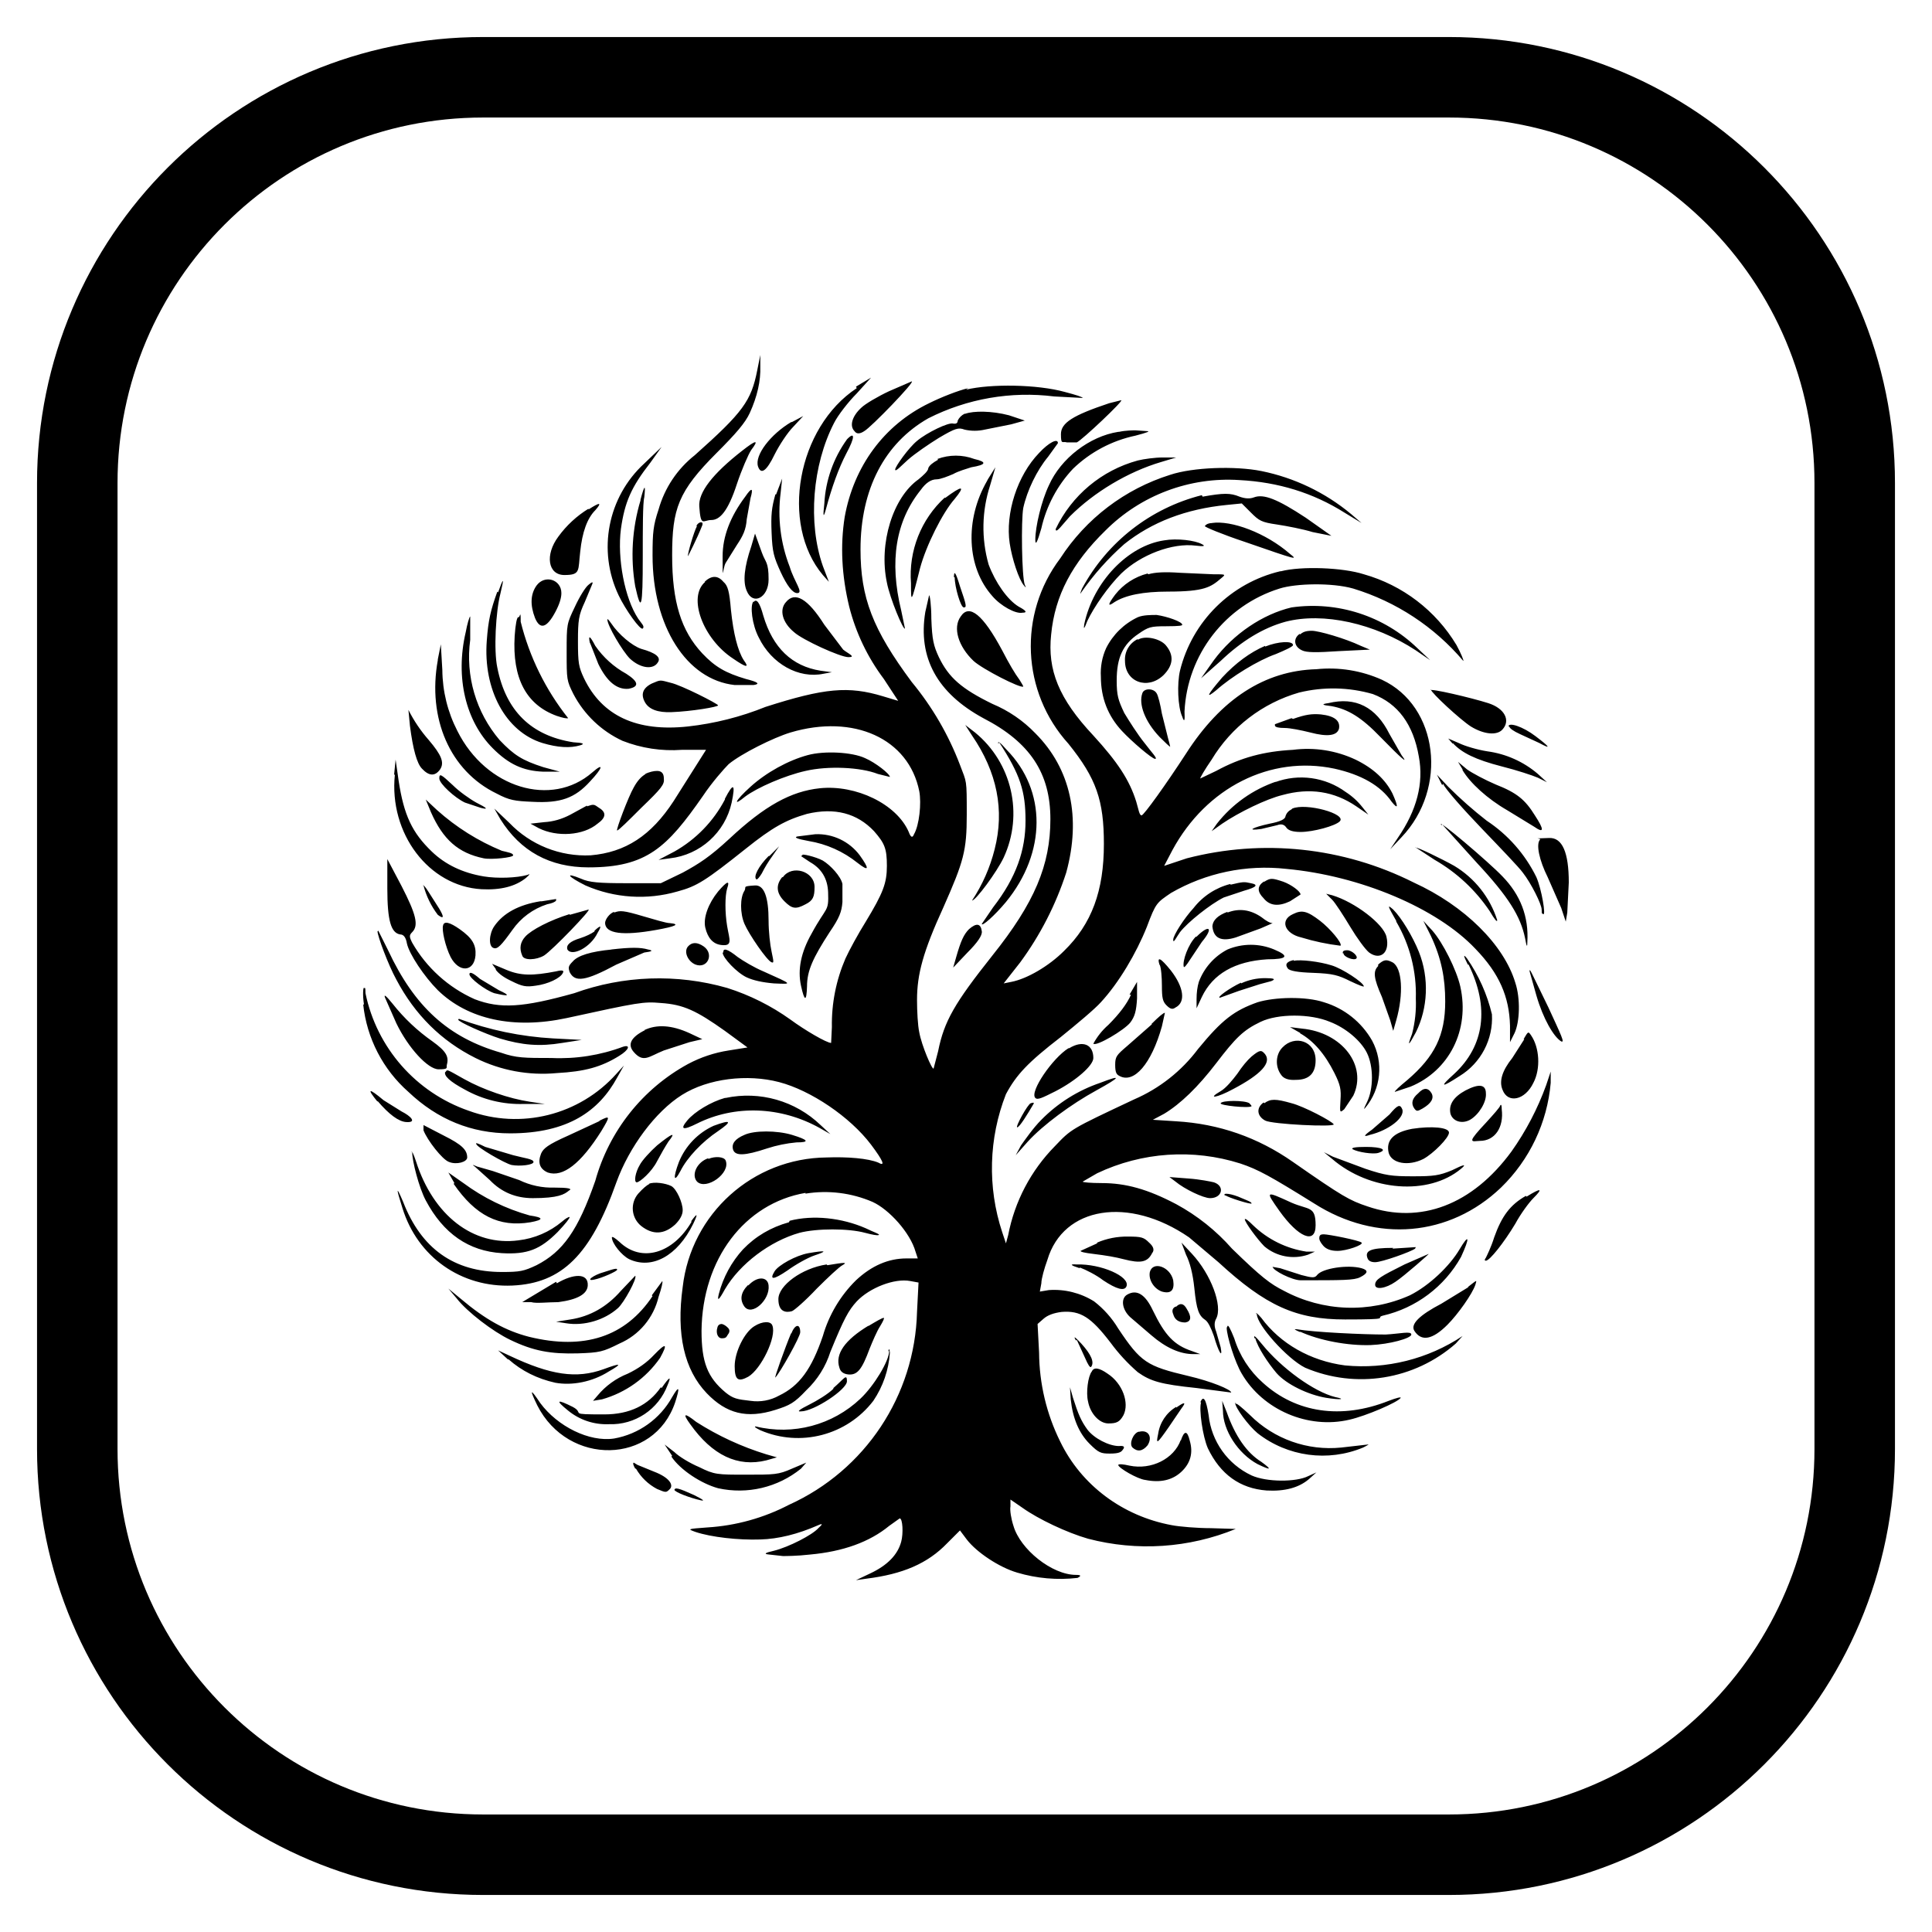
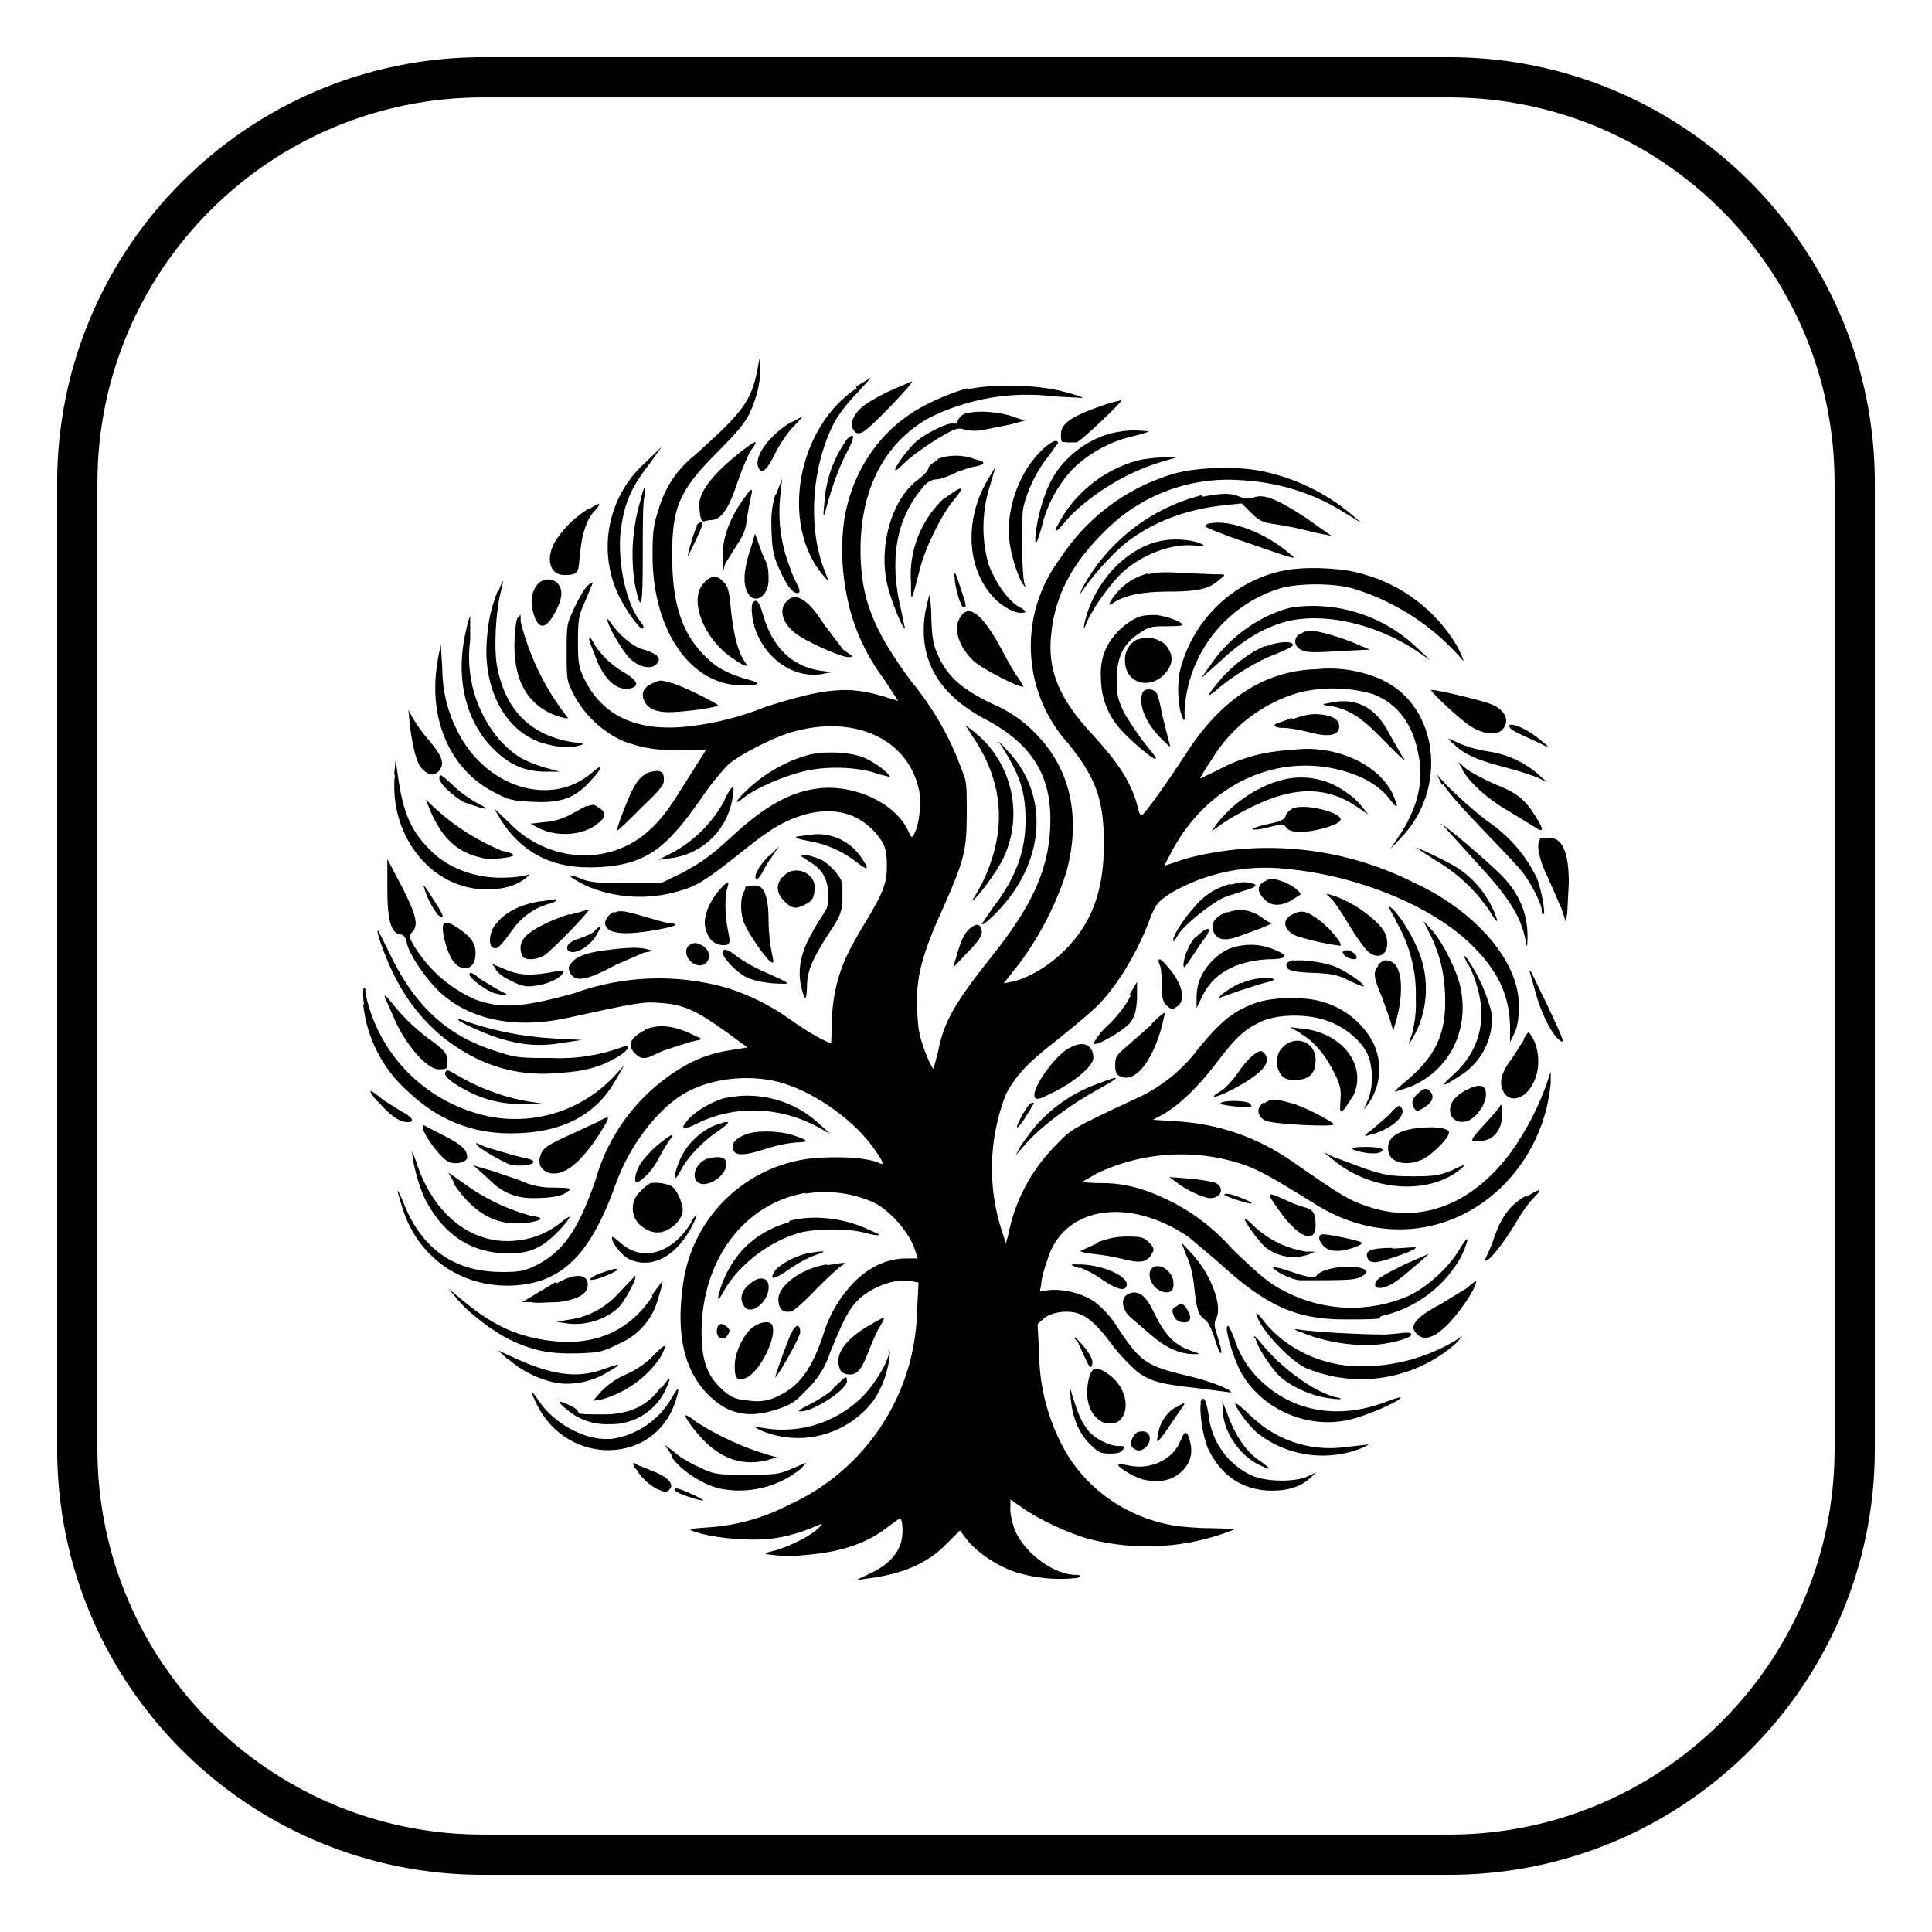
<svg xmlns="http://www.w3.org/2000/svg" viewBox="0 0 200 200" width="24" height="24" fill="currentColor">
-   <rect x="8" y="8" width="184" height="184" rx="42" fill="none" stroke="currentColor" stroke-width="1" vector-effect="non-scaling-stroke" />
+   <rect x="8" y="8" width="184" height="184" rx="42" fill="none" stroke="currentColor" stroke-width="0.5" vector-effect="non-scaling-stroke" />
  <g transform="translate(37.6 36.75) scale(0.78)">
    <path fill-rule="evenodd" d="M52.3 2c-.8 4.1-1.9 5.6-8.3 11.3a14 14 0 0 0-4.8 7.2c-.7 2.1-.8 3-.8 6.1 0 9.4 4.5 16.5 10.9 17.2h2.5q1.4-.2-1-.8c-2.7-.8-4.1-1.6-5.8-3.4-2.8-3-4-6.8-4-13s.8-8.5 5.9-13.6c2.6-2.6 3.8-4 4.4-5.3q1.5-3.3 1.4-6.2V0zm13.2 2.4c-7.9 5.2-10.2 18-4.5 24.8l.8.9L61 28c-2-5.7-1.4-13.4 1.5-19 .5-1 1.9-2.8 3-3.9L67.4 3l-2 1.2m4.4.6c-1.5.7-3.2 1.7-3.7 2.2-1.2 1.1-1.6 2.4-.9 3.1q.4.6 1.3 0c.9-.5 6.8-6.6 6.3-6.6zm10.5-.4c-1.3.3-3.6 1.2-5.2 2-6 2.9-10 8.4-11.2 15.1q-.9 5.7.6 11.9a27 27 0 0 0 4.6 9.6l1.9 2.9-2-.6c-4.6-1.4-7.8-1.1-15.6 1.4a39 39 0 0 1-10.3 2.6q-10.2 1.1-13.8-6.4c-.7-1.5-.8-2-.8-4.9 0-2.8.1-3.5.9-5.2l1-2.4q.2-.5-.5.1c-.4.3-1.2 1.6-1.8 2.9-1.1 2.3-1.1 2.3-1.1 6s0 3.8.9 5.6a14 14 0 0 0 6.5 6.2 18 18 0 0 0 7.9 1.2h3.2l-4.3 6.8c-3 4.6-6.4 6.8-11 7.2a14 14 0 0 1-10.8-4.3l-2-1.9.8 1.4q4 6.4 11.7 6.4c7.7 0 10.4-2.6 15.2-9.5 1.2-1.8 2.8-3.6 3.4-4.2 1.7-1.4 5.9-3.5 8.2-4.2 8.4-2.5 15.7.8 17.1 7.8.3 1.6 0 4.5-.7 5.7q-.3.8-.7-.3c-1.6-3.7-7-6.3-11.8-5.8-3.8.4-7.3 2.3-12 6.7-2.6 2.4-4 3.3-6.2 4.5l-2.9 1.4h-4.6c-3.6 0-4.9-.1-6-.6-2.2-.9-1.8-.3.6.9a18 18 0 0 0 12.2.8c2.6-.7 3.7-1.4 9.1-5.7 3.5-2.8 5.3-3.8 8.1-4.6q5.5-1.3 8.9 2.3c1.4 1.6 1.7 2.3 1.7 4.6s-.5 3.6-2.8 7.4c-1 1.6-2.2 3.8-2.7 4.9a22 22 0 0 0-1.8 9.1l-.1 2.1c-.6 0-3.5-1.7-5.4-3.1a30 30 0 0 0-8.4-4.2 33 33 0 0 0-20.3.7c-6.8 1.9-9.8 2.1-13.2.8A18 18 0 0 1 6.5 78c-.4-.8-.4-1 0-1.4.9-.9.5-2.4-1.4-6.1l-1.9-3.6v3.9c0 4.3.5 5.9 1.7 6.1q.7 0 .9 1.2c.3 1.4 2.3 4.4 4.1 6.2 4 3.9 10.1 5.2 17.1 3.7 9.6-2.1 10.2-2.2 12.5-2 3 .2 4.7 1 8.5 3.7l3 2.2-2.5.4a17 17 0 0 0-5.4 1.8 25.4 25.4 0 0 0-12.3 15.5c-2.3 6.6-4.3 9.4-7.8 11.2-1.7.8-2.2.9-4.6.9q-9.5 0-13.1-9.3-1.4-3.3-.1.8c2 6.5 7.8 10.6 14.6 10.3 6.6-.3 10.4-4.1 13.8-13.7 1.7-4.7 5.2-9.4 8.7-11.6s8.7-2.8 12.9-1.7 9.4 4.6 12.2 8.3q2.4 3.2 1 2.4c-1.4-.6-4.2-.8-6.9-.7a19.4 19.4 0 0 0-19.1 17.2q-1.3 9.4 3.2 14.1c2.6 2.7 5.3 3.4 9.1 2.2 1.9-.6 2.5-.9 4.1-2.6a12 12 0 0 0 3.2-5.1c1.8-4.4 2.4-5.5 3.5-6.7 1.7-1.8 5-3.1 7.1-2.7l1.1.2-.2 3.9a28.9 28.9 0 0 1-17 25.6 27 27 0 0 1-10.8 3c-2.7.2-2.7.2-1.6.6 2.1.7 5.7 1.1 8.6 1q3.6-.1 7.7-1.9.9-.4 0 .4c-.8.9-3.9 2.5-5.9 3q-1.8.4-.6.5l1.8.2c.3 0 1.9 0 3.6-.2q6.6-.6 10.5-3.8l1.4-1c.4 0 .5 2 .2 3.1q-.7 2.6-4.1 4.2l-1.9.9 1.4-.2c4.8-.6 8.1-2 10.7-4.7l1.7-1.7.9 1.2c1.3 1.7 4.3 3.7 6.7 4.4a20 20 0 0 0 8 .7q.8-.4-.2-.4c-3.2 0-7.4-3.4-8.3-6.5-.3-.9-.5-2.1-.4-2.6v-.9l1.6 1.1c2.1 1.5 5.9 3.3 8.7 4.1a31 31 0 0 0 19.6-1.3l-3.3-.1c-1.8 0-4.2-.2-5.2-.4-6.5-1.2-12-5.3-14.8-11.1a27 27 0 0 1-2.8-11.8l-.2-3.8.8-.7q.8-.7 2.4-.9c2.5-.2 3.9.7 6.5 4.1a24 24 0 0 0 3.6 3.9c1.7 1.2 3 1.6 7.8 2.1l4.6.6c0-.4-2.7-1.5-5.7-2.2-5.5-1.3-6.3-1.8-9.3-6.3a13 13 0 0 0-3.2-3.6 10 10 0 0 0-6-1.5l-1.2.2.2-1.1c0-.6.4-2 .8-3.1 2.1-7.1 10.8-8.5 18.8-3l3.9 3.3c6.3 5.8 10.3 7.6 16.8 7.6s3.9-.2 5-.5a16 16 0 0 0 10.4-7.8c1.2-2.6 1.1-3.2-.2-1s-4 4.8-6.6 6.1a19 19 0 0 1-16.7-.6c-1.8-.9-3-1.8-6.9-5.6a27 27 0 0 0-7.4-5.9c-3.8-2-6.7-2.8-9.9-2.8-1.4 0-2.6-.1-2.5-.2l1.9-1.1a26 26 0 0 1 19-1.3c2.4.8 4 1.7 9.8 5.3 8.3 5.3 18 4.4 24.8-2.1a22 22 0 0 0 6.6-13.9v-1.5l-.6 1.8a37 37 0 0 1-4.6 8.8c-5.2 7.1-12.1 9.7-19.1 7.3-2.4-.8-3.3-1.3-9.9-5.9q-7-4.9-15.5-5.4l-3.1-.2 1.5-.8q3.3-2 6.9-6.7c2.6-3.4 3.6-4.4 5.9-5.5s6.6-1.1 9.2 0c2.1.8 4.1 2.5 4.9 4.1.9 1.8.9 4.8 0 6.6q-.6 1.2-.2.7a8 8 0 0 0 .9-8.9 11 11 0 0 0-6.4-5.1c-2.4-.8-6.5-.7-8.8 0-3.1 1.1-4.7 2.3-7.9 6.2a21 21 0 0 1-8.5 6.7c-8.5 4-8.3 3.9-10.5 6.2a23 23 0 0 0-6.2 11.8l-.3 1.1-.5-1.5a27 27 0 0 1 .5-18.3c1.4-2.6 2.9-4.2 7.3-7.6 2.1-1.7 4.5-3.7 5.3-4.6 2.4-2.6 4.7-6.5 6.1-10 1.2-3.2 1.3-3.2 3.2-4.5a25 25 0 0 1 15.3-3.2c9.8.9 20 5.2 25.1 10.6 3.2 3.3 4.5 6.4 4.6 10.2v2.2l.6-1.2c.7-1.5.8-4.6.1-6.7-1.5-5-6.7-10.2-13.5-13.3a43 43 0 0 0-30.1-3.2l-3 1 1.1-2.1c4.5-8.3 13-12.6 21.5-10.8q5.4 1.2 7.6 4.4 1.3 1.6.1-1.1-1.4-2.8-4.9-4.5a15 15 0 0 0-8.3-1.3c-3.8.2-6.9 1-10.2 2.8l-2.1 1c-.1 0 .6-1.2 1.5-2.5a20 20 0 0 1 11.6-8.9 19 19 0 0 1 9.8.2q5 1.9 6.1 8.3 1 5.3-2.8 10.8l-1 1.5 1.5-1.6c6.2-6.5 4.9-17.4-2.6-20.9a17 17 0 0 0-8.7-1.4q-10.3.3-17.3 11.2c-2.6 4-5.6 8.2-5.9 8.2s-.4-.8-.7-1.8c-.9-2.9-2.5-5.3-5.7-8.8-4.6-4.9-6.1-8.7-5.6-13.4.5-5.2 2.8-9.5 7.2-13.8a23 23 0 0 1 17.8-6.7q7.7.4 13.9 4.3l2.3 1.4-1.4-1.2a27 27 0 0 0-11.9-5.7c-3.5-.7-9.1-.5-12.1.5A27 27 0 0 0 92.5 27a19.3 19.3 0 0 0 1.1 24.6c3.7 4.6 4.7 7.5 4.7 13.3 0 6.2-1.6 10.6-5.3 14.2-2 2-4.9 3.7-7 4.1l-1 .2 2.2-2.8a42 42 0 0 0 6.1-11.9c2-7.3.6-13.8-4.1-18.5a17 17 0 0 0-5.7-3.9c-4.1-2-5.8-3.5-7.1-6.2-.7-1.5-.9-2.3-1-5.1 0-1.8-.2-3.2-.3-3.1l-.5 2.2q-1.5 9.1 7.7 14.1c6.2 3.2 8.9 7.3 8.9 13.4s-2.1 11.1-7.7 18.1c-5 6.3-6.4 8.7-7.2 12.7l-.6 2.3c-.2.2-1.6-3.1-1.9-4.8-.2-.9-.3-2.8-.3-4.3 0-3.4.8-6.4 3.5-12.3 2.7-6.1 3.1-7.5 3.1-12.3s0-4.2-.9-6.6a39 39 0 0 0-6.4-11c-5.2-7-6.8-11.2-6.8-17.6 0-8 3.2-14.1 9-17.4a29 29 0 0 1 16.7-2.9l3.8.2q-.1-.2-2.4-.8c-3.6-1-9.8-1.1-13.1-.3m19 1.8C94.2 8 92.6 9 92.6 10.5s.2.9.8 1.1h1.3c.7-.3 6.3-5.6 5.9-5.6zM79.8 7.8a2 2 0 0 0-.9.9q0 .5-.6.4c-.6-.2-3.5 1.2-4.8 2.3-1.1.9-2.9 3.4-2.9 3.8s.8-.5 1.7-1.3 2.8-2.1 4.1-2.9c2.2-1.3 2.6-1.4 3.4-1.1a6 6 0 0 0 2.7 0l3.5-.7 1.8-.5-2.1-.7c-2.3-.6-4.7-.6-5.8-.2M56.8 8.9c-2.7 1.6-4.9 4.4-4.4 5.9q.6 1.7 2.2-1.6c.6-1.2 1.7-2.9 2.5-3.7l1.3-1.4-1.5.8m43.3 1.3c-3.8.6-7.6 3.5-9.2 7.1-1 2.1-1.8 5.5-1.8 7.2q0 1.3.8-1.5a17 17 0 0 1 4.2-7.9 17 17 0 0 1 8.3-4.4q2.3-.6 1.5-.6l-1.5-.1c-.3 0-1.3 0-2.2.2m-36.1 1a16 16 0 0 0-3 8.5q-.3 2.6.2.8 1.2-4.5 2.7-7.4c1.2-2.2 1.2-3.1 0-1.8m-13.8 1.4q-5.9 4.6-5.7 7.4c.2 2.8.5 1.8 1.6 1.8s2.2-1.1 3.4-4.8c.6-1.8 1.5-3.9 1.9-4.5q1.6-2.1-1.2.1m39.4.3c-2.9 3-4.5 8-3.9 12 .3 2 1.2 4.8 1.9 5.6q.4.5.1-.1c-.4-1.1-.5-8.5-.2-10.2.5-2.3 1.8-5 3.3-6.8l1.3-1.8c0-.7-1.2-.1-2.5 1.3m-52.4 1.4a15 15 0 0 0-3.4 17.5c.9 1.9 2.9 4.7 3.2 4.4s-.2-.7-.6-1.3c-1.8-2.7-2.8-8-2.3-11.9.5-3.6 1.4-5.6 3.9-8.8l1.5-2.1zm39-.5q-1.1.6-1.3 1.1c0 .4-.7 1-1.3 1.5-3.4 2.4-5.3 8.5-4.2 13.7.4 2.1 2.2 6.4 2.4 6.1l-.5-2.4Q69 24.1 74 17.9q1-1.4 2.1-1.4c.5 0 1.5-.4 2.2-.7.7-.4 1.8-.7 2.4-.9q3-.5.4-1.1a7 7 0 0 0-4.9 0m26.6.2a17 17 0 0 0-10.9 9.1c0 .7.9-.6 1.9-1.7 3.2-3.2 7.7-5.9 12.1-7.2l2-.6h-1.8c-1 0-2.5.2-3.3.4m-20 2.7c-3 5.2-2.7 11.5.7 15.3 1.1 1.3 3.1 2.4 4 2.2q1 0-.5-.8c-1.5-.9-3.1-3.2-4-5.6a18 18 0 0 1 .2-10.5l.7-2.4-1 1.6m-28.2 2c-.5 1.8-.6 2.7-.5 5.1.1 2.6.3 3.2 1.2 5.2q1.3 2.8 2.2 2.8c.9 0-.4-1.5-1-3.5a20 20 0 0 1-1.2-9.8l.2-1.9-.8 2.1m-18 .8a25 25 0 0 0-.7 11.4c.8 3.6 1 2.9 1-3.9 0-3.6 0-7.2.2-7.9q.3-2.7-.5.3m40.4-.3a14 14 0 0 0-4.5 11.4c0 2.6 0 2.8 1.2-2 .8-3 3-7.4 4.6-9.2q2.2-2.7-1.3-.1m-26.5-.2q-3 4-3 7.9c0 3.9 0 1.6.4.9l1.5-2.4c.8-1.2 1.2-2 1.3-3.4l.5-2.8q.6-2.1-.7-.2m60.6-.2A25 25 0 0 0 95.4 31q-.4 1-.1.5a36 36 0 0 1 5.7-6.4q5.5-4.4 13.6-5.2l2-.2 1.2 1.2c1.1 1.1 1.4 1.3 3.5 1.6 1.3.2 3.4.6 4.7 1l2.5.5-3.4-2.4c-3.8-2.5-5.6-3.2-6.9-2.7q-.8.3-1.9-.1c-1.2-.5-2.1-.5-4.9 0m-81.5 1.6a14 14 0 0 0-4 3.7c-1.8 2.4-1.4 5.1.8 5.1s1.8-.6 2.1-3.1q.4-3.9 2-5.5 1.4-1.6-.9-.1m14.4 2.2c-.4.7-1.3 3.8-1.2 4 0 0 1.2-2.3 1.9-4.1.2-.6-.5-.5-.8.1m68.5-.4q-.7 0-1 .4c-.1.1 2.3 1.1 5.3 2.1 7.2 2.5 7 2.4 6 1.6-3.2-2.8-7.8-4.5-10.4-4.1m-61.1 3.1q-1.4 4.1-.6 5.9c.8 2 2.9.9 2.9-1.5s-.4-2.2-.9-3.6l-.9-2.5zm54.8-.8c-4.8.7-9.4 5.5-10.6 11.1q-.2 1.2.4-.4c.9-1.9 2.8-4.6 4.5-6.3 2.6-2.5 6.8-4.1 9.9-3.7q1.6.2.8-.2c-.9-.5-3.3-.8-5-.5m15.4 4.1a18 18 0 0 0-13.3 13.2c-.4 1.7-.3 4.8.3 6.1q.4 1.2.3-.7A18 18 0 0 1 121.6 31c2.2-.7 7-.8 9.8 0a31 31 0 0 1 14.6 9.6c.1 0-.3-1-.9-2.1a21 21 0 0 0-12.3-9.4c-2.8-.9-8.3-1.1-11-.4m-43.3.8c0 1.3.8 4 1.2 4s.4-.2-.5-2.8c-.6-2-.8-2.1-.8-1.2m25.7-.5a8 8 0 0 0-4.3 2.8q-1.5 2-.1 1 2.2-1.4 7.1-1.4c4.9 0 5.7-.6 7.1-1.8.6-.5.6-.5-1.1-.5l-4.5-.2q-2.8-.2-4.1.2m-58.8 1c-2.4 2-.3 7.6 3.7 10.2q2.6 1.8 1.4.2-1.2-1.9-1.7-6.7c-.2-2.4-.4-3.2-1-3.7q-1.1-1.3-2.5 0m-27.5 1.3c-.9 2.5-1.2 3.8-1.4 6.5-.5 6.5 2.5 12.1 7.4 13.6q3 .9 5 .3 1-.3-.9-.4-8.4-1.3-10.1-9.9c-.5-2.3-.2-7.5.4-9.8q.8-3.3-.3-.2m5.1-.9q-1.2 1.7-.2 4.3 1 2.4 2.7-.8.8-1.5.8-2.5c0-1.8-2.2-2.5-3.3-1m33.1 2.2c-.9 1-.5 2.7 1.1 4 1.1 1 6.1 3.3 7.2 3.3s-.1-.5-.7-1l-2.5-3.3q-3.3-5.2-5.1-3m-4.3-.1c-.5.5-.2 3.1.7 4.8 1.7 3.5 5.3 5.5 8.6 4.8l1.1-.2-1.5-.2q-5.7-.9-7.6-7.3-.7-2.6-1.3-1.8m71.4.7c-3.8.9-7.7 3.5-10.3 7l-1.7 2.4 2.6-2.3q4.2-4 8.6-5.2c5-1.3 11.8.2 17.3 3.8l1.9 1.3-1.7-1.6a20 20 0 0 0-16.7-5.4m-43.9 1.2c-1.1 1.5-.3 4 1.7 5.9 1.2 1.1 6.3 3.7 6.6 3.4q0-.1-.5-.9-.9-1.2-2.3-3.9-3.8-7.1-5.5-4.5m23.5.1a9 9 0 0 0-4.2 4.1 8 8 0 0 0-.7 3.8q0 4.2 2.8 7.2c1.3 1.4 4 3.7 4.4 3.7s-.5-.9-1.4-2.1c-.9-1.1-2.1-3-2.7-4-.8-1.7-1-2.3-1-4.3 0-3 .8-4.8 2.9-6.2 1.3-.9 1.6-1 3.6-1s2.2-.1 2.2-.2c0-.4-2-1.1-3.4-1.3-.7 0-1.8 0-2.5.3m-89.2 2c-1.4 6 0 11.8 3.6 15.4 2.1 2.1 4 3 6.7 3.1h2.2l-2.2-.6c-2.8-.9-3.9-1.6-5.8-3.6a17 17 0 0 1-3.9-13.3v-3.1c-.1 0-.4 1-.6 2.1m6.5.5q-.5 8.4 5.6 10.6 1.2.4 1.5.3a33.6 33.6 0 0 1-6.3-12.8c0-1.8-.1-.5-.3-.6s-.4 1-.5 2.5m12.3-2.2c0 .8 2 4.2 3 5.2 1.4 1.3 3.1 1.5 3.7.5q.7-1-2.2-1.8c-1.2-.4-3-1.9-4-3.4q-.5-.7-.5-.5m91.9 1.9c-.9.6-.8 1.7.3 2.2.6.3 1.9.3 4.9.1l4.1-.2-1.2-.5c-2.1-1-5.6-2-6.5-2s-1.2.2-1.6.5m-94.2 1.1 1.1 2.8q1.7 3.5 4 3.3 2.2-.4-.3-2a12 12 0 0 1-4.1-3.7q-1.1-2.1-.7-.3m72.7-.6a3 3 0 0 0-1.7 2.9c0 2.8 3 3.9 5.1 1.9q2-2 .3-4c-.8-.9-2.8-1.3-3.7-.7m16.9.8q-3 1.3-5.7 4.2-3 3.5-.8 1.7c2-1.8 5.6-4 7.9-4.8 1.2-.5 2.3-1 2.3-1.2 0-.6-2-.5-3.7.2M9.9 40.5c-1.4 7.7 1.6 14.7 7.8 17.7 1.7.9 2.4 1 4.8 1.1 3.7.2 5.6-.5 7.6-2.7 1.7-1.8 1.9-2.6.3-1.2-5.4 4.7-14.1 2.1-17.9-5.5a18 18 0 0 1-2-8.1l-.2-3.4-.4 2m28.4 3.2q-1.8.9-.9 2.5.8 1.4 3.5 1.3c2.7-.1 6.2-.7 6.2-.9s-4.9-2.7-6.3-3c-1.5-.4-1.3-.4-2.5.1m103.4.8c0 .4 3.9 4 5.3 4.9 1.8 1.1 3.5 1.2 4.2.4 1.1-1.2.3-2.8-1.9-3.5s-7.7-2-7.7-1.7m-38.2.4c-.5 1.4.3 3.7 2.3 5.8q1.2 1.2 1.4 1.3 0-.1-.3-1.2l-.8-3.2c-.2-1.2-.5-2.4-.7-2.7-.4-.7-1.7-.7-1.9 0m24.7 1.3q-1.5.2.4.4c2.2.4 4 1.5 6.5 4.1q4.3 4.4 2.8 2.4l-1.6-2.8q-2.7-5.4-8.1-4.1m-121.9 3q.6 4.7 1.6 5.7 1.4 1.5 2.4.1c.6-.9.2-1.9-1.5-3.9a19 19 0 0 1-2.7-4zm117-1-2.2.8v.2q.1.3 1.3.3c.7 0 2.2.3 3.4.6q3.4.9 3.8-.5.3-1.6-2.4-1.9c-1.2-.1-2 0-3.7.6m28.7 1q.1.4 1.4 1l2.6 1.2q2.4 1.3-.5-.9c-1.7-1.3-3.6-1.9-3.6-1.3m-71.2 1.2q5 7.3 3 15.1a22 22 0 0 1-3 6.8c.5 0 3.3-3.8 4.2-5.7a13.9 13.9 0 0 0-3.8-16.6l-1.3-1zm3.6.9c2.8 4.3 3.5 6.5 3.5 10.4s-1.2 7.5-4.3 11.5l-1.5 2.2c0 .4 1.7-1.1 3.2-2.9 5.4-6.6 5.4-14.8.1-20.2q-1.3-1.5-1.1-.8m60.3-.1c1.2 1.3 3 2.2 6.5 3.1 2 .5 4.1 1.2 4.8 1.5l1.2.6-1.2-1.1a13 13 0 0 0-6.7-3c-1.3-.2-3-.7-3.8-1.1l-1.4-.6.6.7M59 53.1c-2.6.7-5.5 2.3-7.6 4.2s-2.4 2.7-.7 1.3c1.6-1.2 5.3-2.8 8-3.4 3-.7 7.3-.5 9.6.4l1.6.4c0-.4-1.9-1.9-3.3-2.5-1.7-.8-5.4-1-7.6-.4M4.2 55.7c-.8 7.8 4.5 14.8 11.5 15.2q3.8.2 5.9-1.5.8-.7.2-.4c-1.4.4-4 .5-5.8.2q-4.2-.7-6.9-3.3c-2.6-2.5-3.7-4.8-4.4-9.4l-.4-2.8-.2 2m141.8-.6c1 1.7 3.3 3.8 5.9 5.3l3.6 2.2q2 1.4.1-1.5c-1.3-2.1-2.4-3-5.2-4.1-1.4-.6-3.1-1.5-3.8-2l-1.2-1 .6 1m-108.4.6q-.9.5-1.6 1.8c-.7 1.2-2.4 5.7-2.2 5.7s1.5-1.3 3.2-3c2.7-2.6 3.1-3.1 3-3.9q0-1-.9-1-.7 0-1.6.4m-27.3.6c0 .7 2.1 2.6 3.4 3.2l2.1.7q1.6.4-.6-.7c-.9-.5-2.3-1.5-3.1-2.3-1.6-1.5-1.8-1.6-1.8-.9m133.2.7c.4.8 2.7 3.4 5.2 6 2.4 2.5 4.9 5.1 5.4 5.8 1.1 1.4 2.5 4.2 2.5 4.9s.1.5.2.6c.4.3-.2-3.3-.9-4.9a19 19 0 0 0-6.6-7.5 56 56 0 0 1-5.1-4.5l-1.5-1.6.7 1.4m-22-.5a17 17 0 0 0-7.9 5.6l-.7 1 1.4-1c2.2-1.5 5.9-3.3 8-3.8q5.4-1.5 9.8 1.5l1.6 1.1-.8-1a9 9 0 0 0-2.2-2 10 10 0 0 0-9.4-1.3M48 59a17 17 0 0 1-6.7 6.9L39.2 67l1.5-.2a9.5 9.5 0 0 0 8.2-7.4q.8-3.8-.9-.5M9 60.7c1.6 3.6 3.6 5.4 7 6.1 1 .2 3.9-.1 3.9-.4s-.7-.4-1.5-.6a30 30 0 0 1-8.6-5.4L8.3 59zm20.7-.9L27.5 61q-1.7.9-3.5 1l-1.8.2 1.1.6c2.4 1.2 5.9 1 7.8-.6q1.7-1.2.2-2.1c-.7-.5-.7-.5-1.6-.2m93.5.4q-.6.3-.8.9 0 .6-2.1 1c-2.3.5-3.2 1-1.1.7l2.1-.5q.8-.3 1.2.3t1.9.6c1.7 0 4.6-.8 5.2-1.4 1-1-4.5-2.5-6.3-1.7m19.9 2.1 4.6 5.1c4.2 4.5 5.8 7.1 6.4 10q.3 1.7.3.5.3-5-3.3-8.7c-1.8-1.9-9-8-8.1-6.8m-85.5 1.5q-.7.2 1.5.6a14 14 0 0 1 6.5 2.9q2.3 1.8.3-1a7 7 0 0 0-5.9-2.8zm98.6.4c-.6.6-.1 2.8 1 5l1.8 4.1.6 1.8.2-1.2.2-4q0-6-2.6-5.9c-2.6.1-1.1 0-1.2.2M53.8 66.5c-1.3 1.3-2.1 2.8-1.6 3.1q.2 0 .7-.8.6-1.2 1.4-2.3l.9-1.3-1.3 1.3m85.7-1.2 2.6 1.7a22 22 0 0 1 7.3 6.8q1 1.7 1 1.2a13 13 0 0 0-5.7-7.2c-1.6-.9-5.1-2.6-5.1-2.4m-81.6 1.1 1.2.8q2.3 1.3 2.4 4c.1 2.7-.2 1.8-2.2 5.5q-2.1 3.7-1.4 6.9t.8.1c0-2.1.8-3.8 3-7.2 1.3-1.9 1.6-2.7 1.7-4v-2.4c-.2-1-1.6-2.5-2.6-3.1-.9-.5-3-1-2.7-.7m-2.7 2.9q-1.3 1.6.3 3.2c1 1 1.5 1.1 2.8.4 1-.5 1.2-1 1.2-2.3 0-2.1-3-3-4.2-1.3m63.8.6q-1.3.9 0 2.2 1.2 1.5 3.5.4l1.4-.9c0-.4-1.2-1.3-2.3-1.7-1.5-.5-1.7-.5-2.5 0m-4.5.3a9 9 0 0 0-4.9 3.2c-1.2 1.3-2.7 3.6-2.7 4.2s.4-.3.9-1c1-1.3 4-3.7 5.8-4.6l2.7-.9q2.5-.7.9-1c-.9-.2-1-.2-2.7.2M8 70.4a11 11 0 0 0 1.9 3.9q1.2.9.2-.8l-1.4-2.2q-.7-1.1-.8-.9m39.2.8c-1.3 1.6-2 3.5-1.7 4.8q.5 2.1 2.1 2.3c1.6.2 1.1-.7.8-2.5s-.3-4 0-5q.6-1.7-1.2.4m3.5-.1c-.6.9-.6 3 0 4.4s3 4.9 3.6 5.1c.3.1.3 0 0-1.4-.2-.9-.4-2.7-.4-4.1q0-4.8-1.8-4.7c-1.8.1-1.1.2-1.4.7m78 1.2c.4.4 1.5 2.1 2.4 3.6s2 3 2.5 3.4c1.5 1.1 2.8 0 2.3-2.1-.4-1.7-4.2-4.6-7.2-5.5l-.8-.2zm-105.1.2q-4.3.7-6.1 3.3c-.7 1-.8 2.7-.1 2.9.5.2 1-.3 2.5-2.4a9 9 0 0 1 4.6-3.4q1-.2 1.2-.5v-.2l-1.9.3m113.4 2.7a19 19 0 0 1 2.6 10.2 16 16 0 0 1-.5 4.7q-1 2.6.5-.2c1.6-3.2 1.8-7.2.4-10.7-.8-2-2.3-4.5-3.4-5.6-.8-.7-.8-.6.4 1.5m-109.7-.9c-2.6.8-5.1 2.1-5.9 3q-1 1.1-.4 2.5c.2.7 1.9.6 2.9 0 1.1-.7 6.4-6.2 5.9-6.1l-2.5.7m87.3-.4q-1.9.7-2 1.9.2 2.4 3.1 1.5l3.3-1.2 1.6-.7q-.5 0-1.5-.8-2.2-1.5-4.5-.6m-81.4-.1c-.6.2-1.2 1-1.2 1.5q.1 2.1 6.8.9 3.9-.7 1.8-.9c-.5 0-2.1-.5-3.5-.9-2.7-.8-3.1-.8-3.9-.5m90.1.2c-1.8.8-1.1 2.6 1.1 3.1a30 30 0 0 0 5.2 1.1c.3-.3-1.4-2.3-2.7-3.3-1.7-1.3-2.4-1.5-3.6-.9M10.6 75.7c-.2.6.3 2.8 1 4.2 1.1 2.1 3.1 2 3.3-.2.1-1.4-.4-2.3-2.1-3.5q-2-1.4-2.2-.5m131.1 1.4c1.4 3 1.9 5.6 1.9 8.7 0 4.5-1.4 7.3-5 10.4q-1.7 1.4-1.7 1.6l2.1-.7c5.1-2.1 7.9-7.5 6.6-13.3-.5-2.2-2.3-5.8-3.7-7.4l-1.2-1.3zm-61.3-.9c-.7.7-1.1 1.6-1.7 3.7l-.4 1.4 1.9-2q2-2 1.9-2.8-.2-1.6-1.7-.3m-49.7.3q-.7.5-1.9.9-2 .6-1.7 1.5c.6 1 3.1-.3 4-2.2q.9-1.5-.4-.3m79.8.8c-1 1-1.8 3.2-1.6 4q.1.2.8-.9l1.6-2.4c1.6-1.9 1-2.4-.7-.7M1.9 76.5c0 .6 1.4 4.4 2.5 6.4q3.7 7 10.5 10.4a20 20 0 0 0 10.8 2c3.7-.2 5.9-.8 8.3-2.3 1.3-.8 1.5-1.5.5-1.2a24 24 0 0 1-9.5 1.5c-3.6 0-4.7 0-6.7-.7-7-2-11.5-6.1-15-13.6L2 76.4m41.1 2.1c-.6.7 0 2 1 2.4 1.6.6 2.5-1.4 1.1-2.4q-1.3-.9-2.1 0m71.6.4a8 8 0 0 0-3.8 4.3q-.3 1-.3 2.3v1.2l.7-1.5q2.2-4.6 8.7-5 4 0 .9-1.3a8 8 0 0 0-6.2 0m-81.7 0q-4.2.4-5.2 1.6c-.6.6-.6.8-.4 1.4.7 1.4 2.1 1.2 6.2-1l3.7-1.6q1.6-.2.5-.4c-1-.3-2.3-.3-4.9 0m14.8.4c0 .7 1.9 2.7 3.2 3.3q1.3.6 3.6.8c2.5.1 2.6.2-1.4-1.6-1.2-.5-2.7-1.4-3.4-1.9q-2-1.6-1.9-.6m82.3.1c0 .5 1.4 1 1.7.7s-.6-1.1-1.2-1.1-.6.2-.6.4m16.7 1.5c2.8 5.7 2.1 10.8-1.9 14.5q-3 2.7.7.3a9 9 0 0 0 4.3-8.2 22 22 0 0 0-3.3-7.4q-.8-1 .1.8m-40.9 0c.2.4.3 1.7.3 2.8 0 1.6.1 2.1.6 2.6s.8.6 1.2.3c1.4-.7 1.1-2.7-.6-4.9q-2.1-2.6-1.5-.7m17.8-.7q-1.4.3-.8 1.1.3.5 3.4.6c2.6.1 3.3.3 4.9 1.1q1.7.8 1.8.7c0-.5-2.9-2.4-4.3-2.8-1.6-.5-4.1-.8-5-.6m11.2.7c-.7.7-.6 1.6.5 4.1l1.1 3.1.4 1.4.4-1.4c1-3.5.8-7-.5-7.7-.8-.4-1.1-.4-1.9.3m-117.1.7q.6.8 2.1 1.5c1.4.7 1.9.8 3.2.6 1.6-.2 3.3-1 3.6-1.7q.3-.5-.9-.2c-3.1.6-4.7.6-6.6-.2l-1.9-.8.5.7m137.2.3.9 3.2c.9 3.1 2.3 5.5 3.3 6.1.5.2 0-.8-1.7-4.5-2.4-4.9-2.5-5.3-2.5-4.8m-140.7.4c0 .5 2.1 2.1 3.3 2.5q3 .7.6-.4l-2.5-1.5q-1.5-1.3-1.4-.5m102.4 1c-1.5.7-3.3 2-2.8 2l2.5-.9 2.8-.9 1.5-.4q1-.4-.8-.4-1.7 0-3.2.7m-14.6 1.5q-.8 1.8-3 4a9 9 0 0 0-2 2.5c.4.4 4.1-1.8 4.9-2.8.6-.8.8-1.5.9-3.2v-2.2l-1 1.7M0 86.2a18 18 0 0 0 6 11.6q5.8 5.5 13.5 5.5c7.7 0 11.8-3 14.2-7.4l.9-1.6-1 1.1a18 18 0 0 1-19.6 4.9A21 21 0 0 1 .3 84.7c0-1-.1-.6-.2-.7s-.2.9 0 2.2m2.8-.9 1.5 3.4C6 92 8.6 94.8 10 94.8s1-.2 1.1-.6c.3-1.1-.1-1.8-1.9-3.1a25 25 0 0 1-5.3-5q-1.3-1.6-1-.8m101.8 3.5-3.3 2.9c-1.4 1.2-1.6 1.4-1.6 2.5s.2 1.3.6 1.5c1.9 1 4.2-1.6 5.6-6.6l.4-1.8q-.3 0-1.8 1.5m-92-.6c0 .3 3.6 1.9 5.5 2.5 3 .9 5.3 1.1 8.3.6l2.6-.4-3.8-.2a43 43 0 0 1-12.5-2.6m24.7 1.5q-2.8 1.4-1.5 2.9c1.3 1.5 2 .6 4-.2l3.4-1.1 1.7-.4-1.7-.8q-3.5-1.6-6-.4m87 .4q2.7 1.5 4.6 5.3c.8 1.6.9 2.2.8 3.6-.1 1.7-.1 1.7.5 1.2l1.2-1.8c1.9-4-1.5-8.4-6.8-8.9l-1.6-.2 1.4.8m29.7.8-1.6 2.5q-2 2.5-1.3 4.2c.7 1.9 3 1.4 4.1-.9 1-1.9.8-4.7-.3-6.3-.4-.6-.4-.5-1 .5m-32 1.1c-.9.9-1 2.5-.2 3.6q.5.8 2 .7 2.6 0 2.6-2.6c0-2.6-2.8-3.4-4.4-1.7m-28.4.1c-2.1 1.3-5.2 5.8-4.4 6.6.3.3.9 0 2.7-.9 2.7-1.4 5-3.4 5-4.4 0-1.8-1.4-2.4-3.2-1.3m24.2 1.1q-.9.8-1.9 2.3c-.6.8-1.5 1.9-2.2 2.3-1.9 1.1-.5.9 1.7-.3q5.5-2.9 4.2-4.6c-.5-.6-.7-.6-1.8.3m-107 2q-.4.8 2.6 2.4a15 15 0 0 0 7.8 1.9h2.8l-2-.3c-2.7-.4-6.2-1.6-8.7-3s-2.2-1.3-2.5-.9m86.9 1.4a20 20 0 0 0-7.8 4.9c-1.1 1.1-2.2 2.7-2.7 3.4l-.7 1.3 1.6-1.8c2-2.2 5.8-5 9.1-6.8q4.9-2.7.5-1m48.5 1q-2.4 1.3-2 3.1c.3 1 1.5 1.4 2.6.8 1.2-.7 2.2-2.4 2.1-3.5q0-1.8-2.7-.4m-6.3.4q-1.2 1-.5 2c.3.4.4.4 1.1 0q1.7-1 1.2-2-.7-1.2-1.8 0M1.9 99q2.3 2.7 3.8 2.8c1.5.1.6-.8-.6-1.4l-2.4-1.5q-3-2.5-.8.2m46.1-.5c-1.8.5-4 1.8-5 3q-1.5 1.8 1.3.4c5-2.5 11.1-2.3 16.3.6l1.4.8-1.3-1.2a14 14 0 0 0-12.6-3.6m71.4.6c-1 .7-.9 1.8.2 2.4.9.5 9.3.9 9.1.5s-4-2.4-5.6-2.8c-2.1-.6-2.8-.6-3.6 0m-31 0c-.4.1-2.1 3.2-1.8 3.2s1.4-1.8 2.1-3q.3-.4-.3-.2m25.2 0c-.2.3 3.8.7 4.1.4q0-.1-.3-.4c-.6-.4-3.6-.4-3.8 0m37.1.3c0 .2-.9 1.2-1.9 2.3q-1.7 1.8-1.8 2.2c-.1.4.5.2 1 .2 2 0 3.2-1.8 2.9-4.2q0-.8-.2-.5m-14.7 1.2-2.3 2q-1.7 1.2-.3.7c2.5-.6 4.7-2.3 4.3-3.4-.3-.7-.6-.6-1.7.7m-104.9.9-4.1 1.9c-2.7 1.2-3.3 1.7-3.6 2.4q-.7 1.8.9 2.5 3 1 7.1-5.5c1.2-2 1.2-2.1-.2-1.4m15.1.7a9 9 0 0 0-4.6 4.8c-.8 2.1-.7 2.9.2 1.2.9-1.8 2.9-3.9 5-5.3q2.9-2-.6-.7m-38.5.6c.5 1.3 2.5 3.9 3.4 4.2 1 .4 2.4 0 2.4-.6 0-1-.7-1.7-3.1-2.9L8 102.2q0 0 0 .8m131.2-.3q-3.7.7-3.1 3.2c.4 1.4 2.6 1.8 4.6.8 1.3-.7 3.4-2.8 3.4-3.5s-2.3-.9-4.9-.5m-88.6.8q-1.9.8-1.5 2c.3.8 1.5.8 4.5-.2a18 18 0 0 1 3.9-.8q2.7 0-.6-1c-2-.6-5-.6-6.3 0M39 104.9c-.9.8-2 2-2.3 2.6-.6 1-.8 2.3-.4 2.3s2-1.4 2.7-2.8q.8-1.5 1.5-2.6 1.6-2-1.5.5m-24-.2c0 .4 3.8 2.6 4.7 2.8 1.1.2 2.9 0 2.9-.4s-1.2-.5-2.7-.9l-3.7-1.1q-1.4-.7-1.2-.4m116.3.7c.7.4 2.7.7 3.4.5 1.3-.4.5-.8-1.6-.8q-2.1 0-1.8.3m-124.8.4c0 1.2.9 4.7 1.8 6.4q3.5 6.6 10.1 7c3.4.2 5.1-.5 7.4-2.8q1.6-1.7 1.6-2-.3 0-1 .6a11 11 0 0 1-5.8 2.5c-6 .8-11.3-3.3-13.6-10.5q-.5-1.5-.6-1.2m122.2.9c5 4.3 12.8 4.9 17.1 1.3q1.2-1-1.2.2c-1.7.7-2.4.8-5.2.8s-3.6-.1-6.3-1l-4.3-1.6-1.2-.6zm-82.8-.1c-1.5.5-2.3 2.2-1.5 3.1 1.2 1.2 4.5-1.1 3.8-2.8-.2-.5-1.4-.6-2.3-.2m-31 1 2 1.8q2.3 2.4 5.7 2.4c3.4 0 4.2-.5 4.8-1q.8-.4-1.9-.4a10 10 0 0 1-4.7-1l-3.5-1.2-2.1-.6q-.9-.4-.3 0M12 110c2.9 4.2 6 5.8 10.2 5.1q2.7-.5-.1-.9a27 27 0 0 1-8.8-4.3l-2-1.4.8 1.4m95.7-.2c1.2 1 3.7 2.2 4.6 2.2 1.6 0 2-1.6.5-2.1-.4-.1-1.9-.4-3.3-.5l-2.6-.2zM38 110q-.6.3-1.5 1.3a3 3 0 0 0 .4 4.3q2.3 1.8 4.5-.2 1-1 1-1.9c0-1-.8-2.8-1.5-3.2-.8-.4-2.3-.6-3-.3m116.4 1.6c-2.1 1.2-3.2 2.7-4.2 5.5-.4 1.3-1 2.5-1.1 2.7q-.3.4 0 .4c.5 0 2.4-2.4 3.9-4.9.7-1.3 1.8-2.8 2.4-3.4q2-2-.9-.2m-95.7-.5c-8.1 1.4-13.7 8.8-13.8 18.3 0 4.2.8 6.2 3.2 8.2 1 .8 1.5.9 3.3 1.1a6 6 0 0 0 3.8-.7c2.7-1.3 4.3-3.5 5.8-7.9a17 17 0 0 1 4.4-7.4q3.1-2.9 6.7-2.9h1.5l-.3-.9c-.7-2.5-3.5-5.6-5.7-6.6a16 16 0 0 0-8.9-1.1m55.7.2c.3.3 3.5 1.3 3.5 1.1s-.6-.4-1.3-.7c-1.3-.6-2.7-.8-2.2-.3m7.2 2c2.5 3.5 4.8 4.5 4.8 1.9s-.9-2-3.2-3c-3.5-1.6-3.5-1.6-1.6 1.1m-78 1.4c-2.5 4.3-6.7 5.5-9.6 2.7q-.9-.8-1-.6c0 .8 1.3 2.4 2.3 2.9 3 1.4 6.4-.4 8.5-4.7q1-2.1-.3-.3m13 .1q-3.6 1-6.1 3.6a14 14 0 0 0-3.2 5.9q-.4 1.6.8-.6c2-3.4 6-6.4 9.9-7.5 2.3-.6 6.5-.6 8.7 0q1.5.4 1.8.3c.3-.1-.7-.4-1.7-.9-3.2-1.4-7-1.8-10.1-1m60.4-.2c0 .4 1.7 2.7 2.6 3.6a6 6 0 0 0 5.8 1.1l.9-.4h-1.1a13 13 0 0 1-7.1-3.5q-1-1-1.1-.8m9.9 2.4q-.1.4.5 1.1t1.9.7c1.2 0 3.5-.8 3.2-1.1s-4.4-1.1-5-1.1-.5.2-.6.3m-29.5.9-2.2 1q0 .2 1.7.4 2.5.3 4 .7c2.3.6 3.2.4 3.8-.8q.5-.6-.4-1.4c-.7-.7-1-.8-2.8-.8a10 10 0 0 0-4.1.8m11.8 1.6q.8 1.6 1.1 4.4c.3 3 .6 3.7 1.5 4.3q.5.4 1.1 2.1c.6 2.1 1.2 3.1.9 1.5l-.6-2.1q-.4-1 0-1.7c.9-1.7-.7-5.9-3.2-8.6l-1.4-1.5zm27.5-.9c-3.1 0-3.8.4-3.4 1.4q.2.5 1 .5c.9 0 4.8-1.4 5.3-1.8l.1-.2-3.1.2m-77.5.6c-1.7.3-4 1.6-4.5 2.4q-1.1 1.8 1.7-.1c1.1-.8 2.7-1.7 3.6-2q2.7-.9-.8-.3m79.1 1.5c-3.2 1.6-3.9 2-3.9 2.7s1.4.5 2.7-.4c1.2-.8 4.6-3.8 4.4-3.7zm-76.7 0c-3.3.5-6.4 2.8-6.4 4.6s1.1 1.8 1.8 1.6c.3-.1 1.8-1.4 3.3-3 1.5-1.5 3-2.9 3.4-3.1.7-.4.4-.4-2 0m33.5.3c.8.3 2.2 1 3.1 1.7q2.7 1.8 3.1.8c.5-1.3-3.4-3-6.6-2.9q-1.5-.1.4.5m25.6-.2c0 .5 2.6 1.8 3.7 1.8 5.6 0 7.1 0 7.9-.4q1.6-.8.2-1.2c-1.8-.5-5.2 0-5.9.9-.3.4-.6.4-2.1 0l-2.8-.9-1.1-.2m-16.2.7c-.2 1 .5 2.2 1.6 2.6q1.8.5 1.5-1.5c-.4-1.8-2.7-2.6-3.1-1.1m-72.4 0c-1.5.4-2.6 1.3-1.3 1 1-.2 3-1.1 3-1.3s-.2-.2-1.7.3m-6.4 1.3-3 1.8-1.5.9h1.2c.6.2 2.3 0 3.6 0q3.8-.5 3.9-2.2c.1-1.7-1.9-1.6-4.1-.3m8.5 1q-2.8 3.2-6.7 3.8l-1.9.3 1.3.2c2.4.4 5.1-.4 6.9-2 .8-.7 2.6-4 2.3-4.3zm16.9-.8q-1.5 1.5-.5 2.9c1 1.3 3.4-.9 3.2-2.8-.1-1.2-1.5-1.3-2.7 0m-12.7 1.4q-5.4 8.1-16.4 5.4c-3.1-.8-5.8-2.3-9-5l-1.7-1.4 1.1 1.3c1.4 1.8 4.8 4.4 7.1 5.5 3.1 1.5 5.4 1.9 9 1.8 2.9-.1 3.3-.2 5.5-1.3a9 9 0 0 0 5.2-6.2q.6-1.8.5-2.1l-1.4 1.9m108.4-1.1-3.6 2.2q-4.4 2.3-3.6 3.6 1.4 2.2 4.4-.8c1.4-1.4 3.3-4.1 3.7-5.3.2-.7.3-.7-1 .3m-45.2 1c-.9.5-.7 2 .4 3l2.8 2.4q2.9 2.5 5.6 2.5h.9l-1.1-.4c-2.4-.8-3.6-2.1-5.2-5.4q-1.5-3.2-3.4-2.1m6.4 1.6q-.6.3-.3 1 .3 1.1 1.6 1.1 1.2-.2.2-1.8-.6-1.1-1.4-.3m10.7 1c0 1.4 4 5.9 6.4 7.1a19 19 0 0 0 20-3.2l.9-1a24 24 0 0 1-15.6 3.9c-4.6-.6-8.6-2.9-11.1-6.3q-.7-.8-.7-.6m-51.4 1.6q-4.8 2.9-3.9 5.6.2.8 1.2.9c1.2.1 1.8-.7 2.8-3.4.4-1 1-2.4 1.4-3q.6-1 .5-1.1c-.1-.1-1.1.5-2.1 1.1m-15.1 0c-1.3.8-2.6 3.4-2.6 5.3s.5 2.1 1.8 1.4c1.7-1 3.8-5.3 3.2-6.8-.2-.6-1.3-.6-2.4.1m-4.9.2c-.2.6 0 1.4.6 1.4s.6-.2.8-.5q.4-.5 0-.9t-.8-.5q-.5 0-.6.5m9.8.7c-.8 1.9-2.3 6.1-2.1 5.9.6-.6 3.3-5.4 3.3-6 0-1.2-.7-1.1-1.2.2m57.8-.8c0 1.1 1.1 4.6 2 6.1 2.8 4.8 8.8 7.4 14.3 6.1 2.2-.5 6.4-2.3 6.8-2.9q0-.2-1.6.4c-6.3 2.5-12.3 1.6-16.7-2.4a13 13 0 0 1-3.8-5.9q-.8-2-.9-1.6m9.6.7c2.6 1.2 6.4 1.9 9.4 1.8 2.5-.1 5.4-.9 5.4-1.4s-1.5-.1-3.4 0c-3 0-9.5-.3-11.8-.7q-.7-.1.5.4m-29.7 1 1.1 2.4q.6 1.4.8 1.2.7-.9-1.3-3.1-1.3-1.4-.7-.4m23.8-.3c.3 1.2 1.7 3.3 2.8 4.6 1.3 1.5 4.2 2.9 6.6 3.3 1.9.3 2.7.2 1.2-.1-2.8-.7-7.1-3.8-9.7-7q-1.3-1.6-1-.8m-79.7 2.2q-1.4 1.5-3.5 2.5a10 10 0 0 0-4 2.9l-.6.7 1.2-.2a14 14 0 0 0 7.7-5.5q1.6-2.9-.8-.4m31.2-.5c0 1.3-2 4.6-3.8 6.3a15 15 0 0 1-13.9 3.7q-.4 0 .6.5a12.6 12.6 0 0 0 15-3.9 13 13 0 0 0 2.2-6.4q-.1-.8-.2-.2m-50.4 1.1q2.6 2.3 6.2 3.1c2.2.4 4.9-.1 7.1-1.5q2.8-1.6-.7-.3c-3.6 1.3-7 .8-12.5-1.8l-1.5-.7 1.3 1.2m77.5 1.6c-.5.6-.8 2.8-.5 4 .3 1.6 1.5 2.9 2.7 2.9 1.1 0 1.5-.2 2-1.1.8-1.6-.1-4.2-2.1-5.5q-1.7-1.2-2.1-.3M39.5 137q-2.5 3.6-7.5 3.6c-5 0-2.5-.1-4.2-1q-3.2-1.6-.6.5a8 8 0 0 0 5.4 1.8 8 8 0 0 0 7.8-5.2q.8-1.9-.8.4m22.8.1c-.7.7-2.2 1.6-3.2 2.1q-2 1-1.1.9c1.7 0 6.1-2.9 6.1-4s-.4-.3-1.8.9M41 138.3a11 11 0 0 1-7.7 5.5c-3.3.5-7.5-1.6-9.8-4.7q-2-3-.4.3c4.1 8.1 15.5 7.9 18.3-.4q1-3.1-.4-.7m52.9.3q.4 3.8 2.5 5.9c1.2 1.2 1.5 1.3 2.7 1.3s1.5-.2 1.7-.5q.5-.6-.5-.5c-1.3 0-3.3-1-4.2-2.2-.8-1.1-1.2-2-1.9-4.2l-.4-1.4zm17.3.4c-.3.9.2 4.5.9 6.1q2.5 5.2 7.8 5.6 3.6.2 5.6-1.5l1-.9-1.1.5c-1.6.8-5.5.8-7.5-.1a10 10 0 0 1-5.7-8q-.5-3.2-1.1-1.7m4.6 0c0 .7 1.8 3.1 3 4.1a14 14 0 0 0 14 1.9q1-.5.6-.4l-3.5.4a15 15 0 0 1-12.1-4.3q-1.8-1.7-1.9-1.5m-1.7.9c0 2.6 2 5.7 4.6 7.1q2.7 1.3.5-.3-2.9-1.8-4.6-6.6l-.6-1.5zm-6.2-.5a5 5 0 0 0-2.4 3.6c-.3 1.4-.2 1.4 1.4-.9l1.7-2.5q1-1.3-.7-.1m-64.5 2.2q4.4 6.2 10.1 4.8l1.4-.4-1.4-.4a38 38 0 0 1-9.3-4.3q-2.4-1.9-.8.3m59.5 1c-.7.2-1.3 1.6-.8 2.1q1 .9 2-.3c.7-1.1.1-2.1-1.1-1.8m5.5 1.1c-.9 2.5-3.9 4-6.8 3.4q-1.3-.3-1.5-.1c0 .4 2.6 1.9 3.6 2q3 .6 4.8-1.1t1.1-4.1q-.5-2.1-1.2 0m-67.6 2.1c1.2 1.8 4 3.6 6.2 4.2a13 13 0 0 0 11-2.6l.7-.8-1.9.8c-1.8.8-2.3.8-6.1.8s-4.2 0-6.2-1c-1.2-.5-2.7-1.4-3.3-2l-1.3-1 1 1.5m-4.8 1.7a7 7 0 0 0 2.8 2.7c1.2.5 1.2.5 1.7 0s0-1.5-2.1-2.3l-2.2-.9-.5-.3q-.2.1.2.8m5.2 2.8c0 .3 2.1 1.1 3.5 1.4q.9.2-.9-.7c-2-.9-2.6-1.1-2.6-.6" />
  </g>
</svg>
